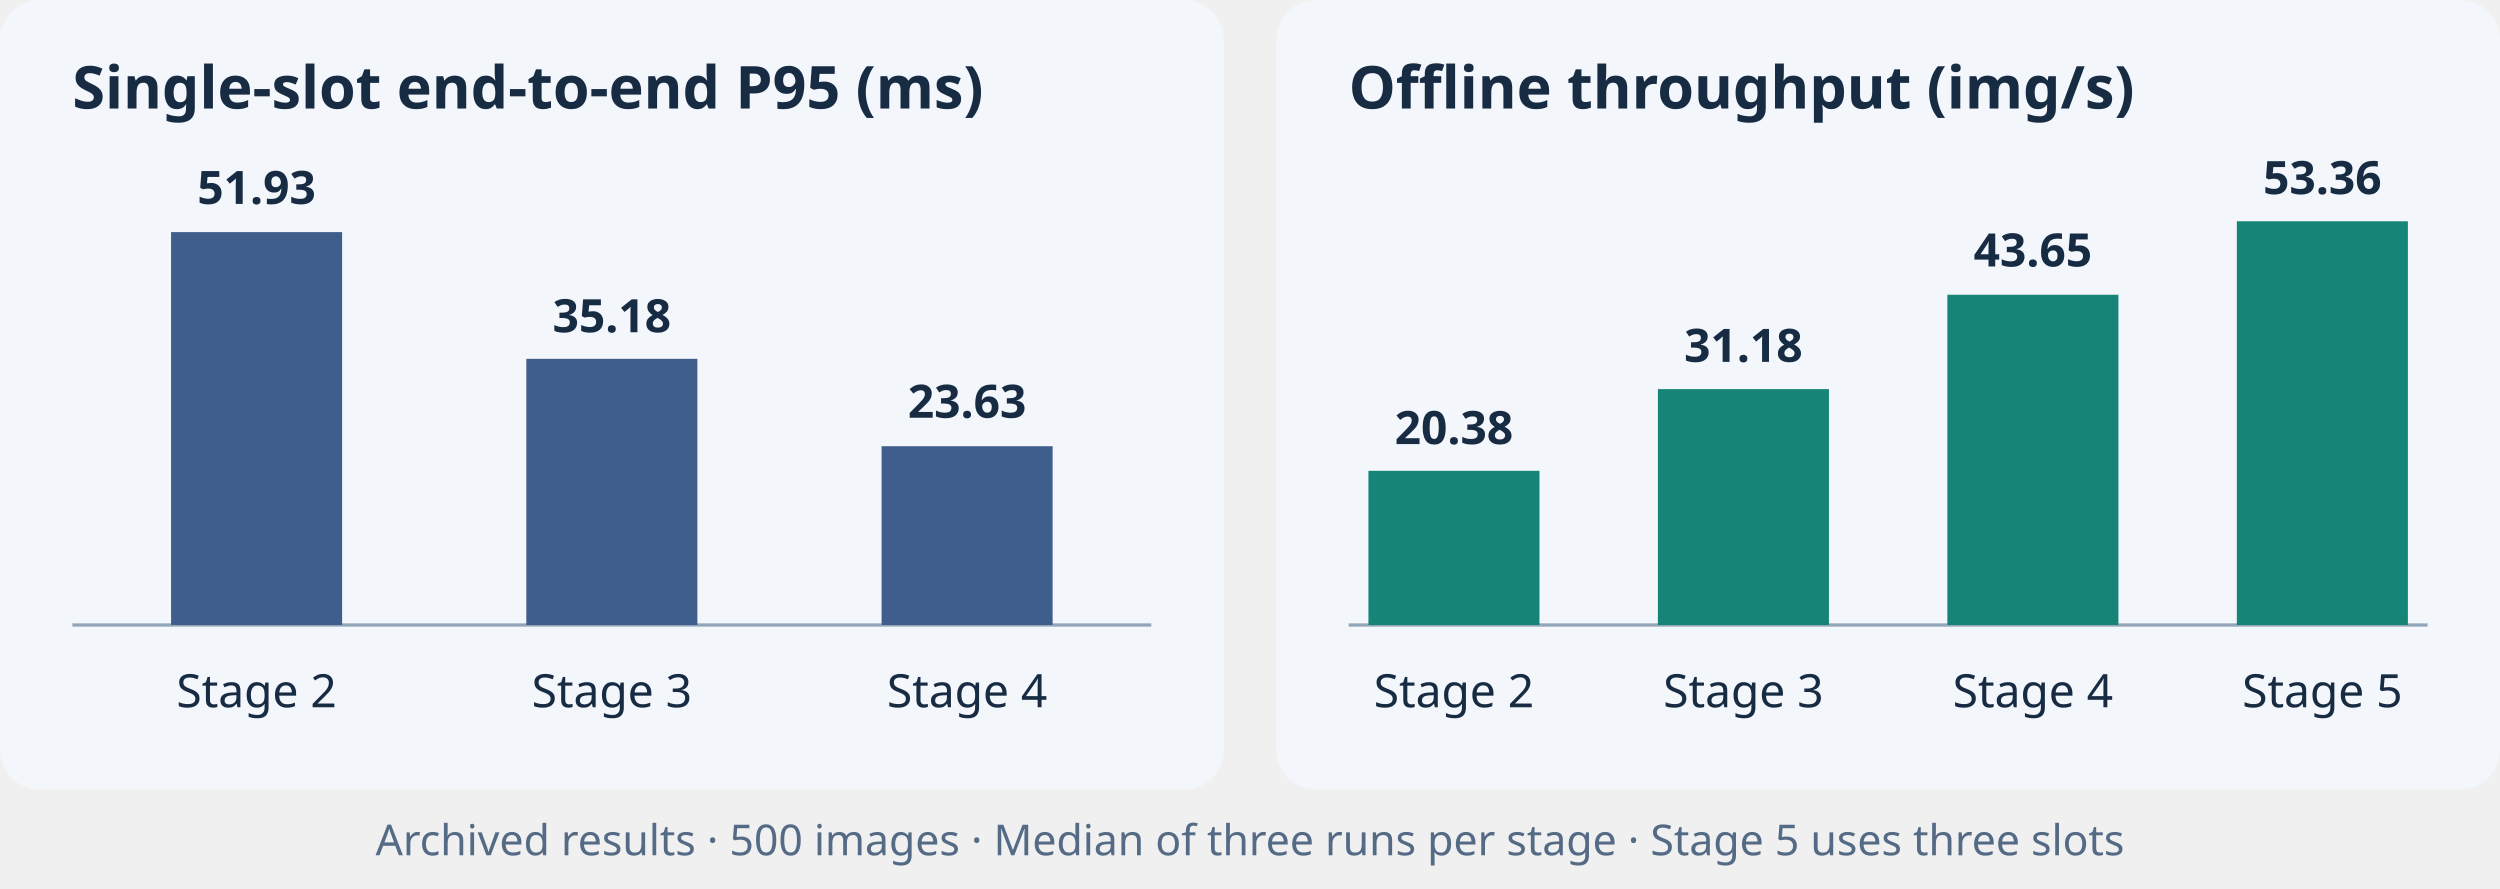
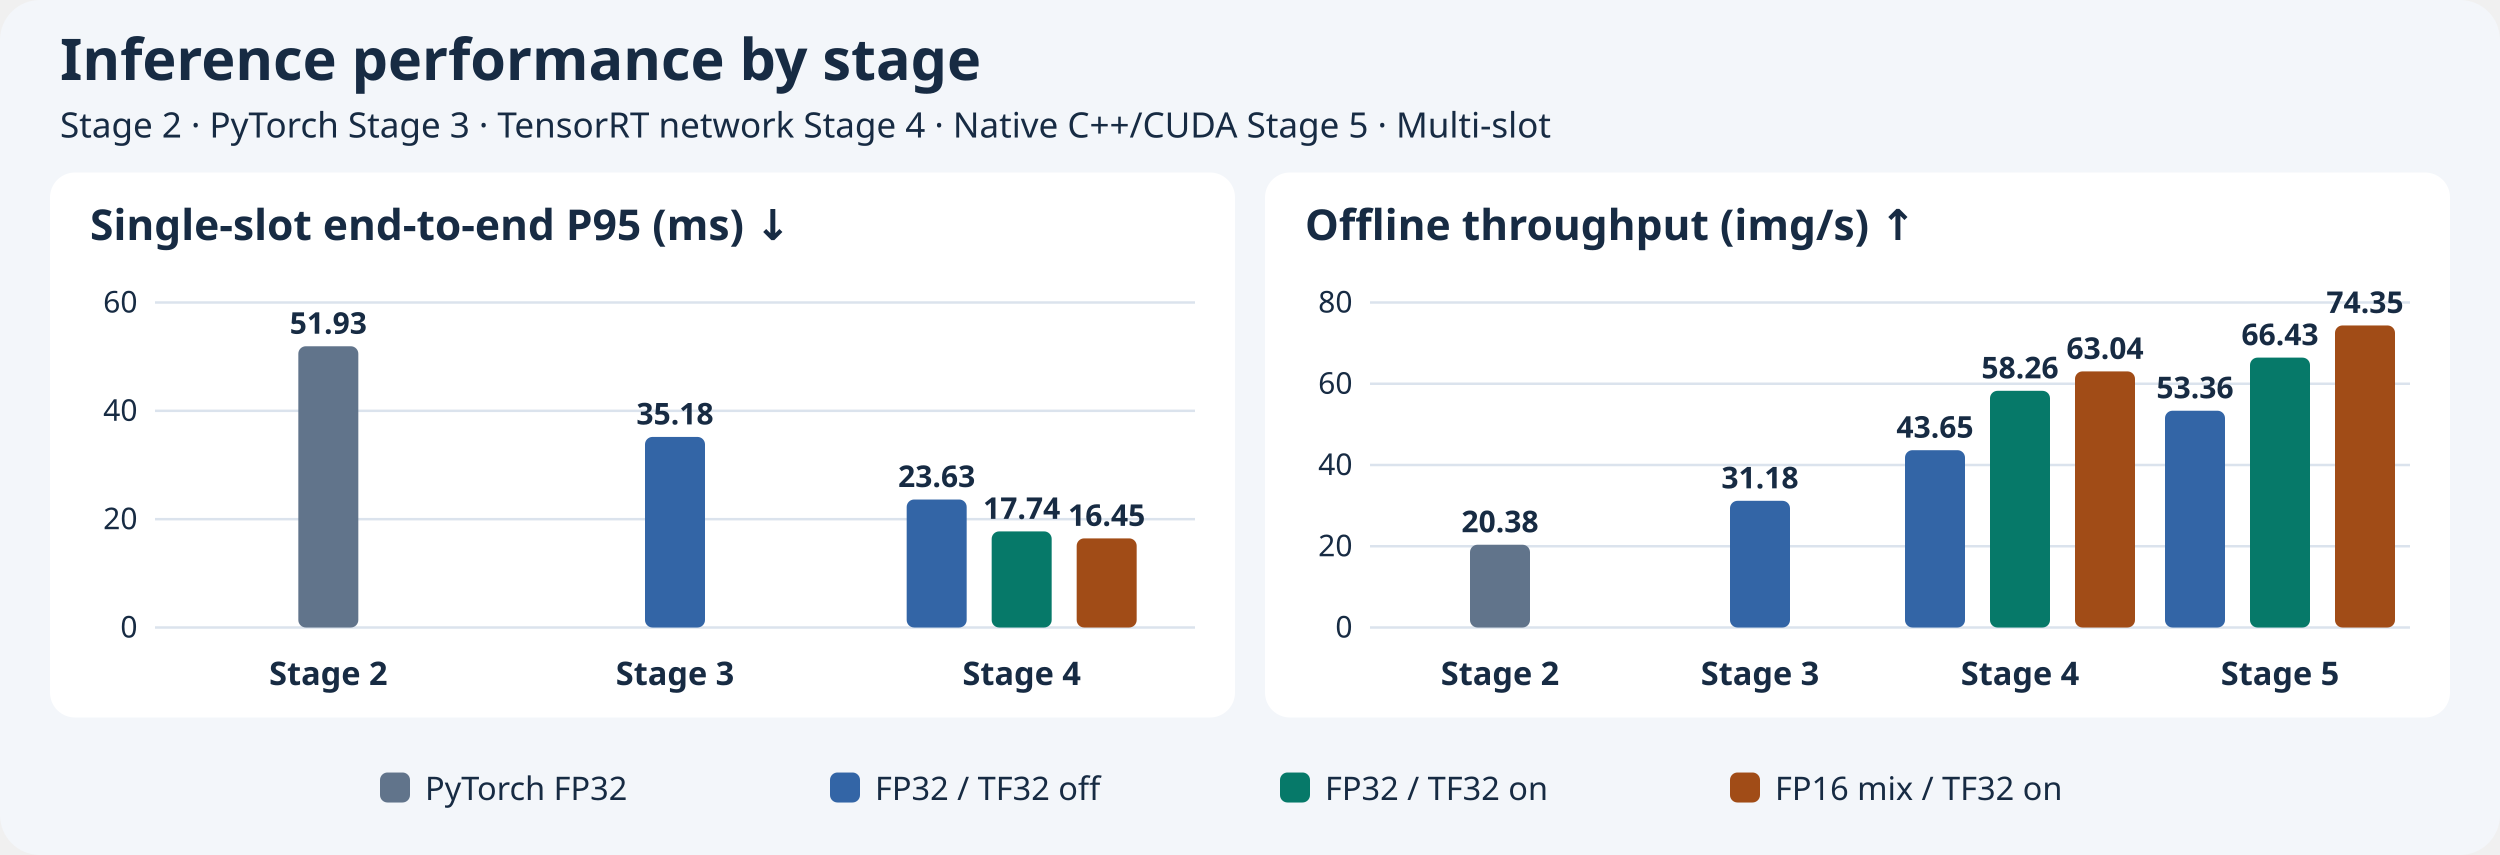
- <svg xmlns="http://www.w3.org/2000/svg" width="760" height="270" viewBox="0 0 760 270" role="img" aria-labelledby="title description">
-   <g fill="#f3f6fa">
-     <rect x="0" y="0" width="372" height="240" rx="12" />
-     <rect x="388" y="0" width="372" height="240" rx="12" />
-   </g>
+ <svg xmlns="http://www.w3.org/2000/svg" width="1000" height="342" viewBox="0 0 1000 342" role="img" aria-labelledby="title description">
+   <rect width="1000" height="342" rx="16" fill="#f3f6fa" />
  <g font-family="system-ui, sans-serif" fill="#172b43">
-     <g font-size="18" font-weight="700">
-       <text x="22" y="33">Single-slot end-to-end P95 (ms)</text>
-       <text x="410" y="33">Offline throughput (img/s)</text>
-     </g>
-     <path d="M22 190H350 M410 190H738" stroke="#93a5b8" />
-     <g text-anchor="middle" font-size="14">
-       <g fill="#405e8b">
-         <rect x="52" y="70.56" width="52" height="119.44" />
-         <rect x="160" y="109.09" width="52" height="80.91" />
-         <rect x="268" y="135.65" width="52" height="54.35" />
-       </g>
-       <g fill="#168477">
-         <rect x="416" y="143.13" width="52" height="46.87" />
-         <rect x="504" y="118.29" width="52" height="71.71" />
-         <rect x="592" y="89.60" width="52" height="100.40" />
-         <rect x="680" y="67.27" width="52" height="122.73" />
-       </g>
-       <g font-weight="700">
-         <text x="78" y="62">51.93</text>
-         <text x="186" y="101">35.18</text>
-         <text x="294" y="127">23.63</text>
-         <text x="442" y="135">20.38</text>
-         <text x="530" y="110">31.18</text>
-         <text x="618" y="81">43.65</text>
-         <text x="706" y="59">53.36</text>
-       </g>
-       <text x="78" y="215">Stage 2</text>
-       <text x="186" y="215">Stage 3</text>
-       <text x="294" y="215">Stage 4</text>
-       <text x="442" y="215">Stage 2</text>
-       <text x="530" y="215">Stage 3</text>
-       <text x="618" y="215">Stage 4</text>
-       <text x="706" y="215">Stage 5</text>
-     </g>
-     <text x="380" y="260" text-anchor="middle" font-size="13" fill="#546a85">Archived results · 500 images · Median of three runs per stage · Stage 5 uses three slots</text>
+     <text x="24" y="32" font-size="23" font-weight="700" text-anchor="start">Inference performance by stage</text>
+     <text x="24" y="55" font-size="14" font-weight="400" text-anchor="start">Stage 2 · PyTorch     Stage 3 · TensorRT network     Stage 4 · Native C++/CUDA     Stage 5 · Multi-slot</text>
+     <rect x="20" y="69" width="474" height="218" rx="10" fill="white" />
+     <text x="36" y="96" font-size="17" font-weight="700" text-anchor="start">Single-slot end-to-end P95 (ms) ↓</text>
+     <path d="M62 251.00h416" stroke="#dbe3ed" />
+     <text x="55" y="255.00" font-size="12" font-weight="400" text-anchor="end">0</text>
+     <path d="M62 207.67h416" stroke="#dbe3ed" />
+     <text x="55" y="211.67" font-size="12" font-weight="400" text-anchor="end">20</text>
+     <path d="M62 164.33h416" stroke="#dbe3ed" />
+     <text x="55" y="168.33" font-size="12" font-weight="400" text-anchor="end">40</text>
+     <path d="M62 121.00h416" stroke="#dbe3ed" />
+     <text x="55" y="125.00" font-size="12" font-weight="400" text-anchor="end">60</text>
+     <text x="131.333" y="274" font-size="13" font-weight="650" text-anchor="middle">Stage 2</text>
+     <rect x="119.33" y="138.50" width="24" height="112.50" rx="3" fill="#61748b" />
+     <text x="131.33" y="133.50" font-size="12" font-weight="650" text-anchor="middle">51.93</text>
+     <text x="270.0" y="274" font-size="13" font-weight="650" text-anchor="middle">Stage 3</text>
+     <rect x="258.00" y="174.77" width="24" height="76.23" rx="3" fill="#3365a6" />
+     <text x="270.00" y="169.77" font-size="12" font-weight="650" text-anchor="middle">35.18</text>
+     <text x="408.667" y="274" font-size="13" font-weight="650" text-anchor="middle">Stage 4</text>
+     <rect x="362.67" y="199.80" width="24" height="51.20" rx="3" fill="#3365a6" />
+     <text x="374.67" y="194.80" font-size="12" font-weight="650" text-anchor="middle">23.63</text>
+     <rect x="396.67" y="212.56" width="24" height="38.44" rx="3" fill="#067969" />
+     <text x="408.67" y="207.56" font-size="12" font-weight="650" text-anchor="middle">17.74</text>
+     <rect x="430.67" y="215.35" width="24" height="35.65" rx="3" fill="#a14c17" />
+     <text x="442.67" y="210.35" font-size="12" font-weight="650" text-anchor="middle">16.45</text>
+     <rect x="506" y="69" width="474" height="218" rx="10" fill="white" />
+     <text x="522" y="96" font-size="17" font-weight="700" text-anchor="start">Offline throughput (img/s) ↑</text>
+     <path d="M548 251.00h416" stroke="#dbe3ed" />
+     <text x="541" y="255.00" font-size="12" font-weight="400" text-anchor="end">0</text>
+     <path d="M548 218.50h416" stroke="#dbe3ed" />
+     <text x="541" y="222.50" font-size="12" font-weight="400" text-anchor="end">20</text>
+     <path d="M548 186.00h416" stroke="#dbe3ed" />
+     <text x="541" y="190.00" font-size="12" font-weight="400" text-anchor="end">40</text>
+     <path d="M548 153.50h416" stroke="#dbe3ed" />
+     <text x="541" y="157.50" font-size="12" font-weight="400" text-anchor="end">60</text>
+     <path d="M548 121.00h416" stroke="#dbe3ed" />
+     <text x="541" y="125.00" font-size="12" font-weight="400" text-anchor="end">80</text>
+     <text x="600.0" y="274" font-size="13" font-weight="650" text-anchor="middle">Stage 2</text>
+     <rect x="588.00" y="217.89" width="24" height="33.11" rx="3" fill="#61748b" />
+     <text x="600.00" y="212.89" font-size="12" font-weight="650" text-anchor="middle">20.38</text>
+     <text x="704.0" y="274" font-size="13" font-weight="650" text-anchor="middle">Stage 3</text>
+     <rect x="692.00" y="200.33" width="24" height="50.67" rx="3" fill="#3365a6" />
+     <text x="704.00" y="195.33" font-size="12" font-weight="650" text-anchor="middle">31.18</text>
+     <text x="808.0" y="274" font-size="13" font-weight="650" text-anchor="middle">Stage 4</text>
+     <rect x="762.00" y="180.07" width="24" height="70.93" rx="3" fill="#3365a6" />
+     <text x="774.00" y="175.07" font-size="12" font-weight="650" text-anchor="middle">43.65</text>
+     <rect x="796.00" y="156.33" width="24" height="94.67" rx="3" fill="#067969" />
+     <text x="808.00" y="151.33" font-size="12" font-weight="650" text-anchor="middle">58.26</text>
+     <rect x="830.00" y="148.56" width="24" height="102.44" rx="3" fill="#a14c17" />
+     <text x="842.00" y="143.56" font-size="12" font-weight="650" text-anchor="middle">63.04</text>
+     <text x="912.0" y="274" font-size="13" font-weight="650" text-anchor="middle">Stage 5</text>
+     <rect x="866.00" y="164.29" width="24" height="86.71" rx="3" fill="#3365a6" />
+     <text x="878.00" y="159.29" font-size="12" font-weight="650" text-anchor="middle">53.36</text>
+     <rect x="900.00" y="143.05" width="24" height="107.95" rx="3" fill="#067969" />
+     <text x="912.00" y="138.05" font-size="12" font-weight="650" text-anchor="middle">66.43</text>
+     <rect x="934.00" y="130.18" width="24" height="120.82" rx="3" fill="#a14c17" />
+     <text x="946.00" y="125.18" font-size="12" font-weight="650" text-anchor="middle">74.35</text>
+     <rect x="152" y="309" width="12" height="12" rx="3" fill="#61748b" />
+     <text x="170" y="320" font-size="13" font-weight="400" text-anchor="start">PyTorch FP32</text>
+     <rect x="332" y="309" width="12" height="12" rx="3" fill="#3365a6" />
+     <text x="350" y="320" font-size="13" font-weight="400" text-anchor="start">FP32 / TF32 off</text>
+     <rect x="512" y="309" width="12" height="12" rx="3" fill="#067969" />
+     <text x="530" y="320" font-size="13" font-weight="400" text-anchor="start">FP32 / TF32 on</text>
+     <rect x="692" y="309" width="12" height="12" rx="3" fill="#a14c17" />
+     <text x="710" y="320" font-size="13" font-weight="400" text-anchor="start">FP16 mix / TF32 on</text>
  </g>
</svg>
